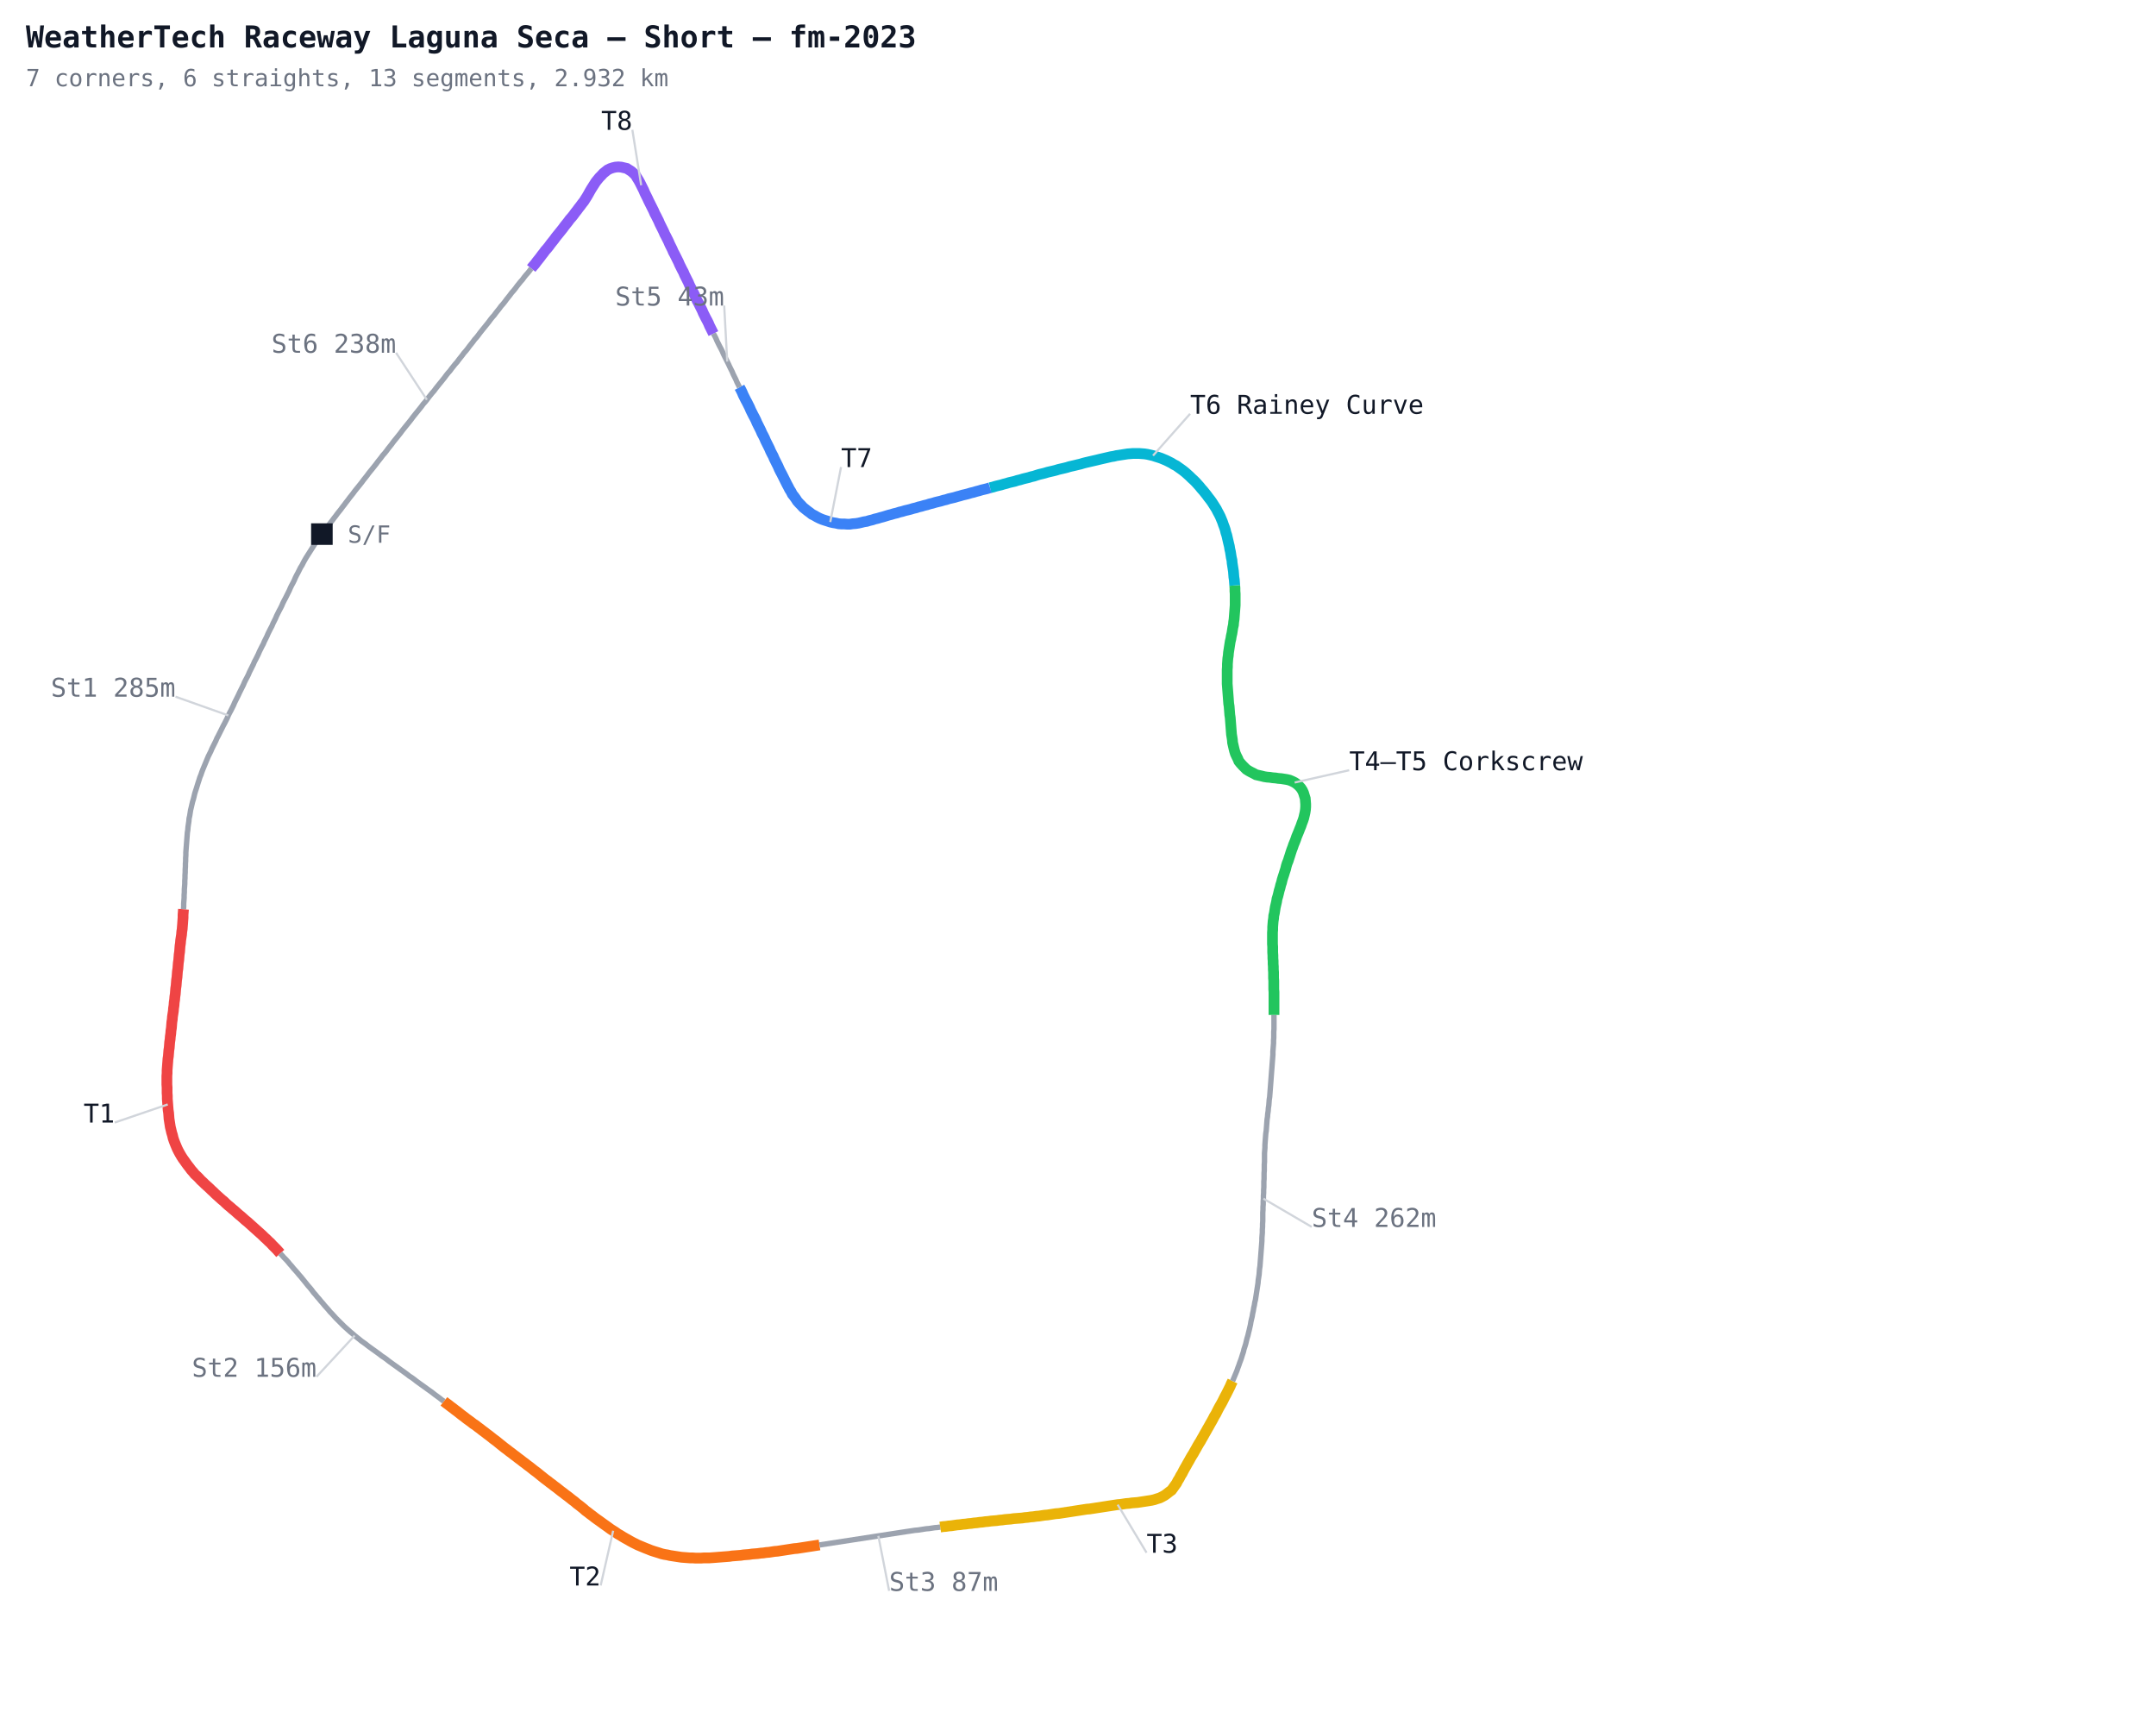
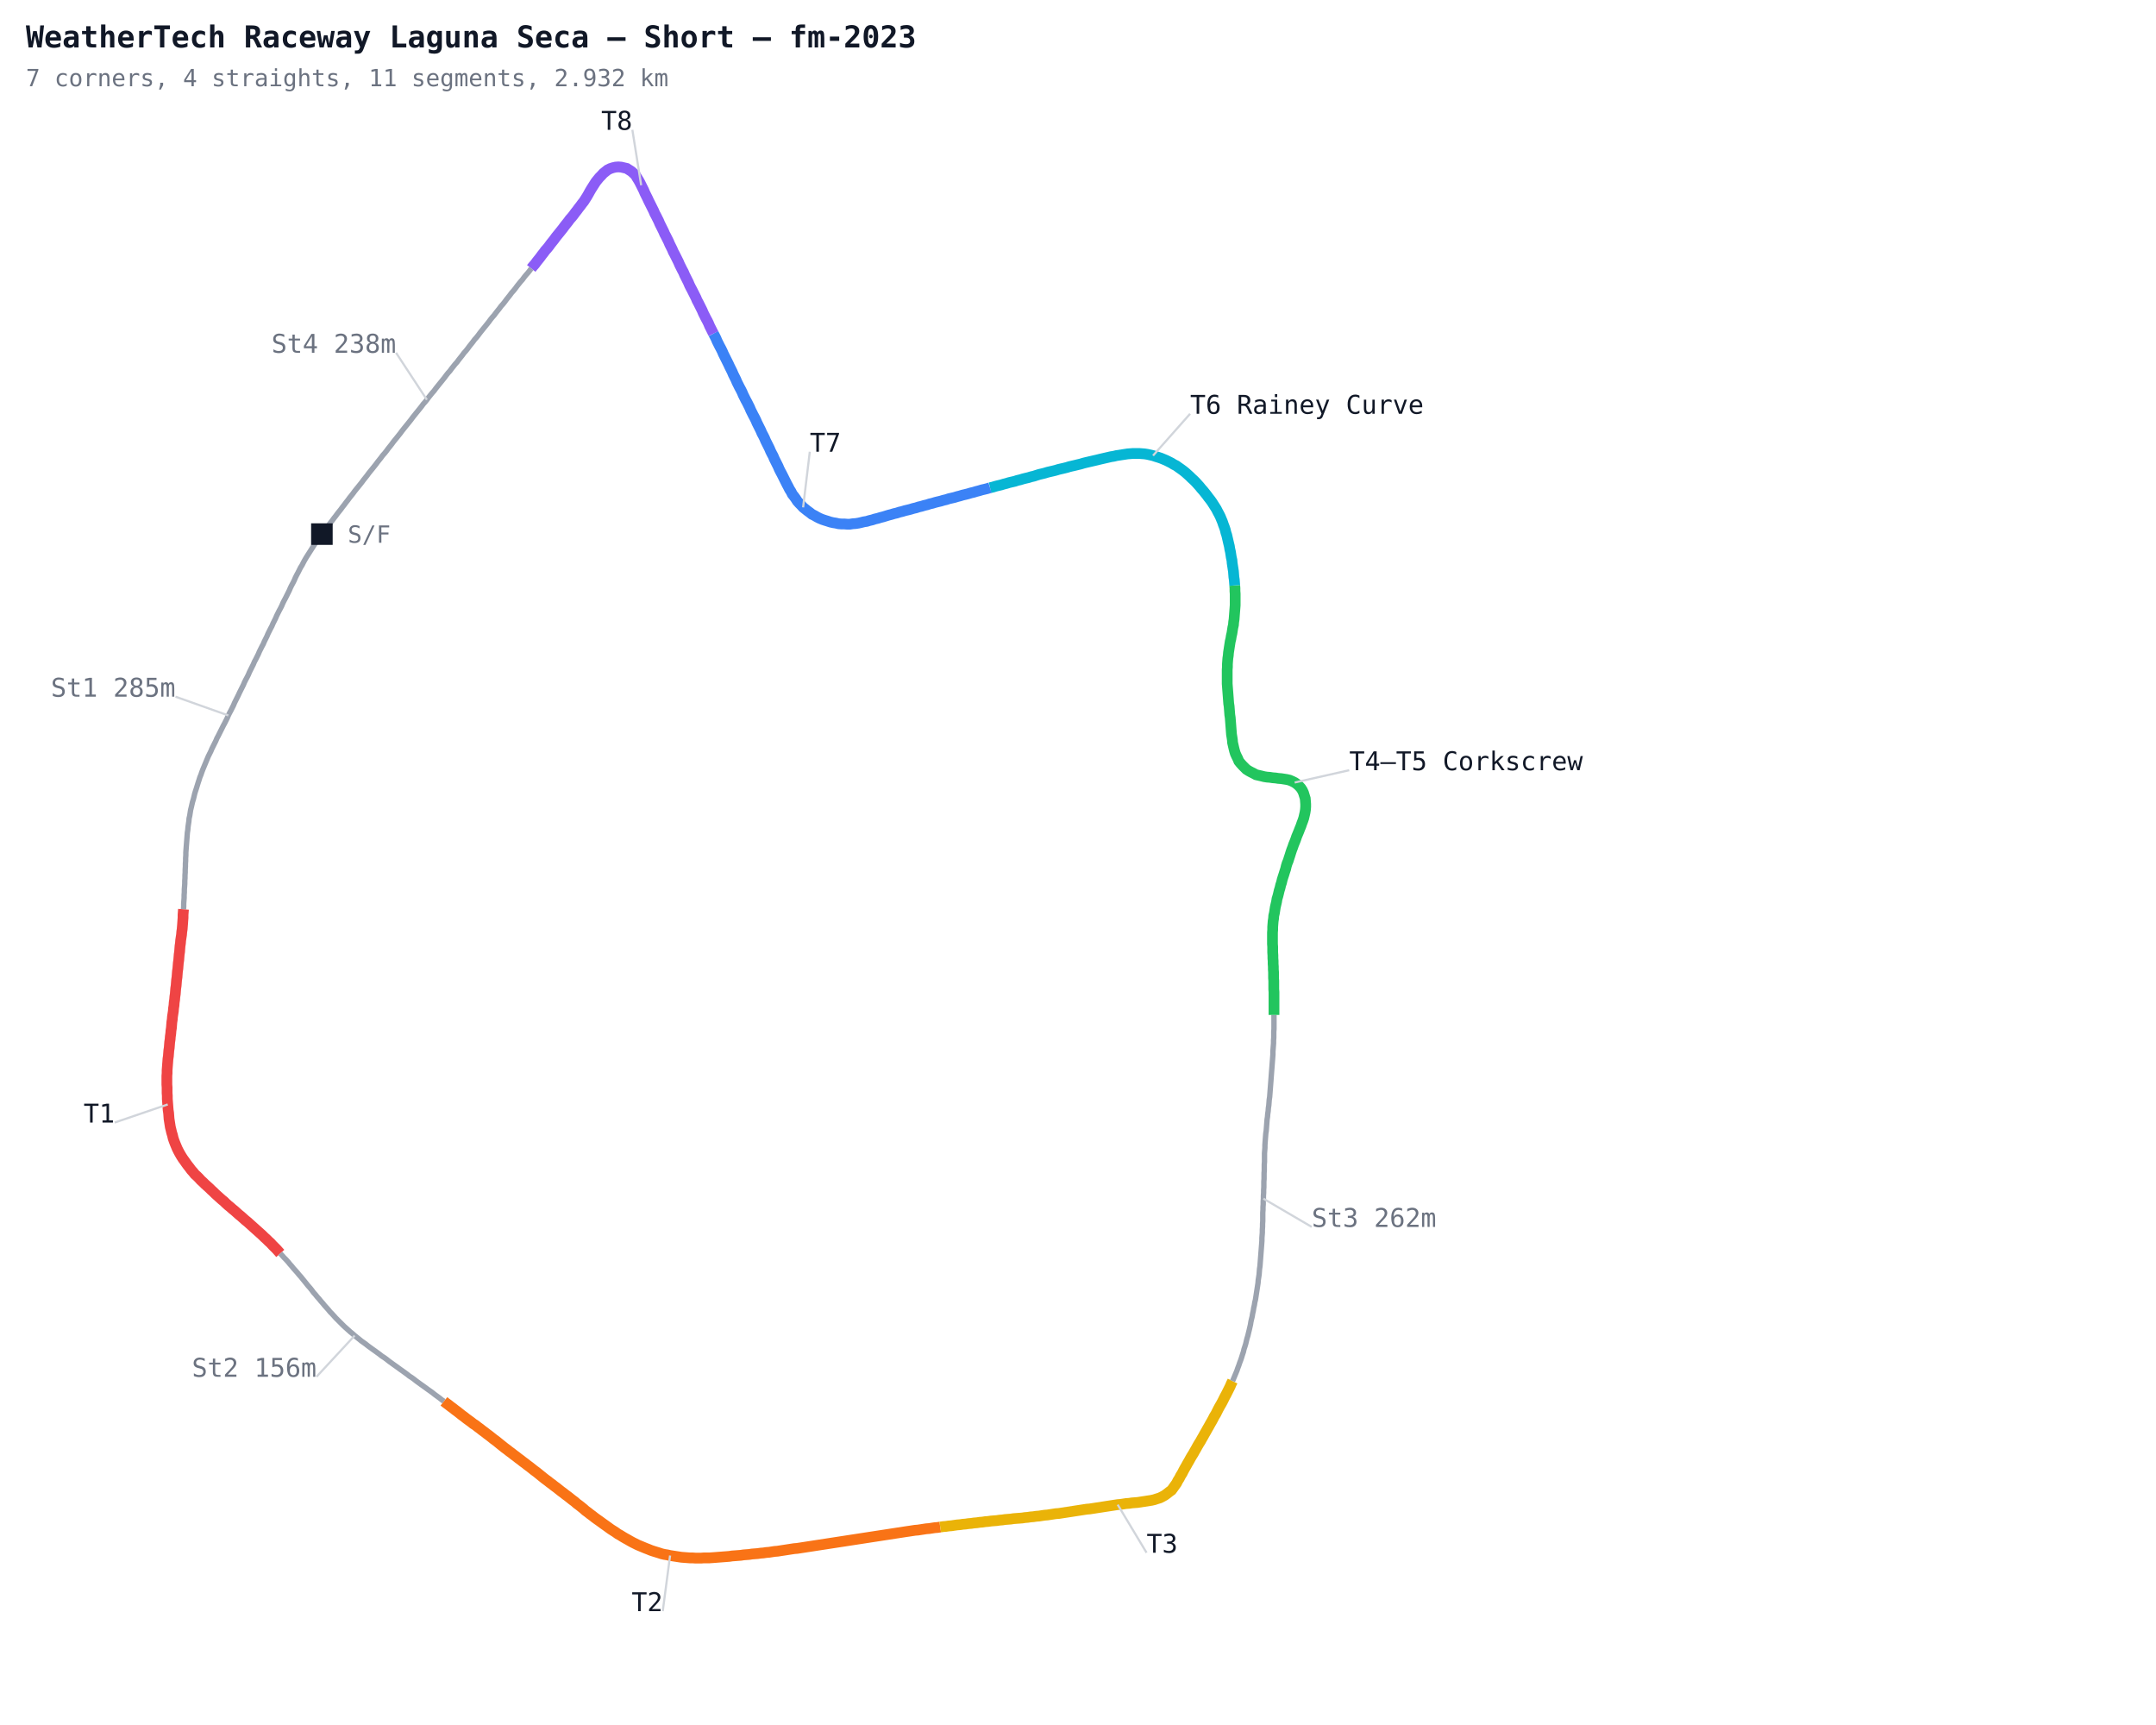
<svg xmlns="http://www.w3.org/2000/svg" width="1000" height="800" viewBox="0 0 1000 800">
  <defs>
    <style>
      .name { font-family: monospace; font-size: 12px; }
      .sector { font-family: monospace; font-size: 12px; fill: #7c3aed; font-weight: bold; }
      .title { font-family: monospace; font-size: 14px; fill: #111827; font-weight: bold; }
      .sub { font-family: monospace; font-size: 11px; fill: #6b7280; }
    </style>
  </defs>
  <rect width="1000" height="800" fill="#ffffff" />
  <polyline fill="none" stroke="#9ca3af" stroke-width="2.5" points="149.3,247.7 148.5,248.7 147.7,249.8 147.0,250.9 146.2,252.0 145.5,253.1 144.8,254.2 144.1,255.3 143.4,256.4 142.7,257.5 142.0,258.6 141.3,259.8 140.7,260.9 140.1,262.1 139.4,263.2 138.8,264.4 138.2,265.6 137.6,266.7 137.0,267.9 136.5,269.1 135.9,270.3 135.3,271.4 134.7,272.6 134.2,273.8 133.6,275.0 133.0,276.2 132.4,277.4 131.8,278.5 131.2,279.7 130.7,280.9 130.1,282.1 129.5,283.2 128.9,284.4 128.3,285.6 127.8,286.8 127.2,288.0 126.6,289.2 126.1,290.4 125.5,291.5 124.9,292.7 124.3,293.9 123.8,295.1 123.2,296.3 122.6,297.5 122.1,298.7 121.5,299.8 120.9,301.0 120.3,302.2 119.8,303.4 119.2,304.6 118.6,305.8 118.0,306.9 117.5,308.1 116.9,309.3 116.3,310.5 115.7,311.7 115.2,312.9 114.6,314.1 114.0,315.2 113.4,316.4 112.9,317.6 112.3,318.8 111.7,320.0 111.1,321.2 110.6,322.3 110.0,323.5 109.4,324.7 108.8,325.9 108.3,327.1 107.7,328.3 107.1,329.5 106.5,330.6 105.9,331.8 105.4,333.0 104.8,334.2 104.2,335.4 103.6,336.5 103.0,337.7 102.4,338.9 101.8,340.1 101.2,341.3 100.6,342.4 100.1,343.6 99.5,344.8 98.9,346.0 98.3,347.2 97.8,348.4 97.2,349.6 96.6,350.8 96.1,352.0 95.6,353.2 95.1,354.4 94.6,355.6 94.1,356.8 93.6,358.1 93.2,359.3 92.7,360.5 92.3,361.8 91.9,363.0 91.5,364.3 91.1,365.6 90.7,366.8 90.3,368.1 90.0,369.4 89.7,370.6 89.3,371.9 89.0,373.2 88.7,374.5 88.4,375.7 88.2,377.0 88.0,378.3 87.7,379.6 87.6,380.9 87.4,382.2 87.2,383.6 87.1,384.9 86.9,386.2 86.8,387.5 86.7,388.8 86.6,390.1 86.5,391.4 86.4,392.7 86.3,394.0 86.2,395.4 86.2,396.7 86.1,398.0 86.1,399.3 86.0,400.6 86.0,401.9 85.9,403.3 85.9,404.6 85.8,405.9 85.8,407.2 85.7,408.5 85.7,409.8 85.6,411.2 85.5,412.5 85.5,413.8 85.4,415.1 85.4,416.4 85.3,417.7 85.2,419.1 85.2,420.4 85.1,421.7" />
  <polyline fill="none" stroke="#ef4444" stroke-width="5" points="85.1,421.7 85.0,423.0 84.9,424.3 84.9,425.6 84.8,426.9 84.7,428.3 84.6,429.6 84.5,430.9 84.3,432.2 84.2,433.5 84.0,434.8 83.8,436.1 83.7,437.4 83.5,438.7 83.4,440.0 83.3,441.4 83.1,442.7 83.0,444.0 82.9,445.3 82.7,446.6 82.6,447.9 82.5,449.2 82.3,450.5 82.2,451.8 82.1,453.2 81.9,454.5 81.8,455.8 81.7,457.1 81.5,458.4 81.4,459.7 81.3,461.0 81.1,462.3 81.0,463.6 80.8,464.9 80.7,466.3 80.5,467.6 80.4,468.9 80.2,470.2 80.0,471.5 79.9,472.8 79.7,474.1 79.6,475.4 79.5,476.7 79.3,478.0 79.2,479.3 79.0,480.7 78.9,482.0 78.7,483.3 78.6,484.6 78.5,485.9 78.3,487.2 78.2,488.5 78.1,489.8 77.9,491.1 77.8,492.5 77.7,493.8 77.6,495.1 77.5,496.4 77.5,497.7 77.4,499.0 77.4,500.3 77.4,501.7 77.4,503.0 77.5,504.3 77.5,505.6 77.5,506.9 77.6,508.2 77.6,509.6 77.7,510.9 77.8,512.2 77.9,513.5 78.0,514.8 78.2,516.1 78.3,517.4 78.4,518.8 78.6,520.1 78.8,521.4 79.0,522.7 79.3,523.9 79.6,525.2 80.0,526.5 80.3,527.8 80.7,529.0 81.2,530.3 81.7,531.5 82.2,532.7 82.8,533.9 83.4,535.0 84.1,536.2 84.8,537.3 85.6,538.4 86.3,539.4 87.1,540.5 87.9,541.5 88.7,542.6 89.6,543.6 90.4,544.6 91.4,545.5 92.3,546.4 93.2,547.4 94.2,548.3 95.1,549.2 96.1,550.1 97.1,551.0 98.0,551.9 99.0,552.8 99.9,553.7 100.9,554.6 101.9,555.5 102.9,556.4 103.9,557.2 104.8,558.1 105.8,559.0 106.8,559.8 107.8,560.7 108.8,561.5 109.8,562.4 110.8,563.3 111.8,564.1 112.8,565.0 113.8,565.9 114.8,566.7 115.8,567.6 116.8,568.5 117.8,569.4 118.7,570.2 119.7,571.1 120.7,572.0 121.7,572.9 122.6,573.8 123.6,574.7 124.5,575.6 125.5,576.5 126.4,577.5 127.3,578.4 128.3,579.4 129.1,580.3 130.0,581.3" />
  <polyline fill="none" stroke="#9ca3af" stroke-width="2.5" points="130.0,581.3 130.9,582.3 131.8,583.3 132.7,584.2 133.6,585.2 134.4,586.2 135.3,587.2 136.1,588.2 137.0,589.2 137.9,590.2 138.7,591.2 139.6,592.2 140.4,593.2 141.3,594.3 142.1,595.3 142.9,596.3 143.8,597.3 144.6,598.3 145.4,599.4 146.3,600.4 147.1,601.4 148.0,602.4 148.8,603.4 149.7,604.4 150.5,605.4 151.4,606.4 152.3,607.4 153.1,608.4 154.0,609.3 154.9,610.3 155.8,611.3 156.7,612.2 157.7,613.2 158.6,614.1 159.5,615.0 160.5,615.9 161.5,616.8 162.5,617.7 163.5,618.5 164.5,619.4 165.5,620.2 166.5,621.0 167.6,621.9 168.6,622.6 169.7,623.4 170.7,624.2 171.8,625.0 172.9,625.8 173.9,626.5 175.0,627.3 176.1,628.1 177.1,628.9 178.2,629.6 179.3,630.4 180.3,631.2 181.4,632.0 182.5,632.8 183.5,633.5 184.6,634.3 185.7,635.1 186.7,635.8 187.8,636.6 188.9,637.4 189.9,638.2 191.0,638.9 192.1,639.7 193.1,640.5 194.2,641.3 195.3,642.1 196.3,642.8 197.4,643.6 198.5,644.4 199.5,645.1 200.6,645.9 201.6,646.7 202.7,647.5 203.8,648.3 204.8,649.1 205.9,649.9" />
-   <polyline fill="none" stroke="#f97316" stroke-width="5" points="205.9,649.9 206.9,650.7 208.0,651.5 209.0,652.3 210.1,653.1 211.1,653.9 212.2,654.7 213.2,655.5 214.2,656.3 215.3,657.1 216.3,657.9 217.4,658.7 218.5,659.5 219.5,660.3 220.6,661.0 221.6,661.8 222.7,662.6 223.7,663.4 224.8,664.2 225.8,665.0 226.9,665.8 227.9,666.6 228.9,667.4 230.0,668.2 231.0,669.0 232.1,669.9 233.1,670.7 234.1,671.5 235.2,672.3 236.2,673.1 237.3,673.9 238.3,674.7 239.4,675.5 240.4,676.3 241.5,677.1 242.5,677.9 243.6,678.7 244.6,679.5 245.7,680.3 246.7,681.1 247.7,681.9 248.8,682.7 249.8,683.5 250.9,684.4 251.9,685.2 252.9,686.0 254.0,686.8 255.0,687.6 256.1,688.4 257.1,689.2 258.2,690.0 259.2,690.8 260.2,691.6 261.3,692.4 262.3,693.2 263.4,694.0 264.4,694.8 265.4,695.6 266.5,696.4 267.5,697.3 268.6,698.1 269.6,698.9 270.6,699.7 271.6,700.6 272.7,701.4 273.7,702.2 274.8,703.0 275.8,703.8 276.9,704.6 277.9,705.3 279.0,706.1 280.1,706.9 281.1,707.6 282.2,708.4 283.3,709.2 284.4,709.9 285.5,710.6 286.6,711.4 287.7,712.0 288.8,712.7 290.0,713.4 291.1,714.0 292.3,714.7 293.4,715.3 294.6,715.9 295.8,716.5 297.0,717.0 298.2,717.5 299.4,718.0 300.7,718.5 301.9,719.0 303.1,719.4 304.4,719.8 305.7,720.2 306.9,720.6 308.2,720.9 309.5,721.1 310.8,721.4 312.1,721.6 313.4,721.8 314.7,722.0 316.0,722.2 317.3,722.3 318.6,722.4 319.9,722.5 321.2,722.5 322.6,722.6 323.9,722.6 325.2,722.6 326.5,722.5 327.8,722.5 329.1,722.5 330.5,722.4 331.8,722.3 333.1,722.2 334.4,722.1 335.7,722.0 337.0,721.9 338.3,721.8 339.6,721.6 341.0,721.5 342.3,721.4 343.6,721.3 344.9,721.1 346.2,721.0 347.5,720.9 348.8,720.7 350.1,720.6 351.4,720.5 352.8,720.3 354.1,720.2 355.4,720.0 356.7,719.9 358.0,719.7 359.3,719.5 360.6,719.4 361.9,719.2 363.2,719.0 364.5,718.8 365.8,718.6 367.1,718.4 368.4,718.2 369.7,718.1 371.0,717.9 372.3,717.7 373.6,717.5 374.9,717.3 376.2,717.1 377.5,716.9 378.8,716.7 380.1,716.5" />
-   <polyline fill="none" stroke="#9ca3af" stroke-width="2.5" points="380.1,716.5 381.4,716.3 382.7,716.1 384.0,715.9 385.3,715.7 386.6,715.5 387.9,715.3 389.2,715.1 390.5,714.9 391.8,714.7 393.1,714.5 394.4,714.3 395.7,714.1 397.0,713.9 398.3,713.7 399.6,713.5 400.9,713.3 402.2,713.1 403.5,712.9 404.8,712.7 406.1,712.5 407.4,712.3 408.7,712.1 410.0,711.9 411.3,711.7 412.6,711.5 413.9,711.3 415.2,711.1 416.5,710.9 417.8,710.7 419.1,710.5 420.4,710.3 421.8,710.1 423.1,709.9 424.4,709.7 425.7,709.6 427.0,709.4 428.3,709.2 429.6,709.0 430.9,708.9 432.2,708.7 433.5,708.5 434.8,708.4 436.1,708.2" />
+   <polyline fill="none" stroke="#f97316" stroke-width="5" points="205.9,649.9 206.9,650.7 208.0,651.5 209.0,652.3 210.1,653.1 211.1,653.9 212.2,654.7 213.2,655.5 214.2,656.3 215.3,657.1 216.3,657.9 217.4,658.7 218.5,659.5 219.5,660.3 220.6,661.0 221.6,661.8 222.7,662.6 223.7,663.4 224.8,664.2 225.8,665.0 226.9,665.8 227.9,666.6 228.9,667.4 230.0,668.2 231.0,669.0 232.1,669.9 233.1,670.7 234.1,671.5 235.2,672.3 236.2,673.1 237.3,673.9 238.3,674.7 239.4,675.5 240.4,676.3 241.5,677.1 242.5,677.9 243.6,678.7 244.6,679.5 245.7,680.3 246.7,681.1 247.7,681.9 248.8,682.7 249.8,683.5 250.9,684.4 251.9,685.2 252.9,686.0 254.0,686.8 255.0,687.6 256.1,688.4 257.1,689.2 258.2,690.0 259.2,690.8 260.2,691.6 261.3,692.4 262.3,693.2 263.4,694.0 264.4,694.8 265.4,695.6 266.5,696.4 267.5,697.3 268.6,698.1 269.6,698.9 270.6,699.7 271.6,700.6 272.7,701.4 273.7,702.2 274.8,703.0 275.8,703.8 276.9,704.6 277.9,705.3 279.0,706.1 280.1,706.9 281.1,707.6 282.2,708.4 283.3,709.2 284.4,709.9 285.5,710.6 286.6,711.4 287.7,712.0 288.8,712.7 290.0,713.4 291.1,714.0 292.3,714.7 293.4,715.3 294.6,715.9 295.8,716.5 297.0,717.0 298.2,717.5 299.4,718.0 300.7,718.5 301.9,719.0 303.1,719.4 304.4,719.8 305.7,720.2 306.9,720.6 308.2,720.9 309.5,721.1 310.8,721.4 312.1,721.6 313.4,721.8 314.7,722.0 316.0,722.2 317.3,722.3 318.6,722.4 319.9,722.5 321.2,722.5 322.6,722.6 323.9,722.6 325.2,722.6 326.5,722.5 327.8,722.5 329.1,722.5 330.5,722.4 331.8,722.3 333.1,722.2 334.4,722.1 335.7,722.0 337.0,721.9 338.3,721.8 339.6,721.6 341.0,721.5 342.3,721.4 343.6,721.3 344.9,721.1 346.2,721.0 347.5,720.9 348.8,720.7 350.1,720.6 351.4,720.5 352.8,720.3 354.1,720.2 355.4,720.0 356.7,719.9 358.0,719.7 359.3,719.5 360.6,719.4 361.9,719.2 363.2,719.0 364.5,718.8 365.8,718.6 367.1,718.4 368.4,718.2 369.7,718.1 371.0,717.9 372.3,717.7 373.6,717.5 374.9,717.3 376.2,717.1 377.5,716.9 378.8,716.7 380.1,716.5 381.4,716.3 382.7,716.1 384.0,715.9 385.3,715.7 386.6,715.5 387.9,715.3 389.2,715.1 390.5,714.9 391.8,714.7 393.1,714.5 394.4,714.3 395.7,714.1 397.0,713.9 398.3,713.7 399.6,713.5 400.9,713.3 402.2,713.1 403.5,712.9 404.8,712.7 406.1,712.5 407.4,712.3 408.7,712.1 410.0,711.9 411.3,711.7 412.6,711.5 413.9,711.3 415.2,711.1 416.5,710.9 417.8,710.7 419.1,710.5 420.4,710.3 421.8,710.1 423.1,709.9 424.4,709.7 425.7,709.6 427.0,709.4 428.3,709.2 429.6,709.0 430.9,708.9 432.2,708.7 433.5,708.5 434.8,708.4 436.1,708.2" />
  <polyline fill="none" stroke="#eab308" stroke-width="5" points="436.1,708.2 437.4,708.0 438.7,707.9 440.0,707.7 441.3,707.6 442.6,707.4 444.0,707.2 445.3,707.1 446.6,706.9 447.9,706.8 449.2,706.6 450.5,706.5 451.8,706.3 453.1,706.2 454.4,706.0 455.7,705.9 457.0,705.7 458.3,705.6 459.7,705.4 461.0,705.3 462.3,705.2 463.6,705.0 464.9,704.9 466.2,704.7 467.5,704.6 468.8,704.5 470.1,704.3 471.4,704.2 472.8,704.1 474.1,704.0 475.4,703.8 476.7,703.7 478.0,703.5 479.3,703.4 480.6,703.2 481.9,703.1 483.2,702.9 484.5,702.7 485.8,702.6 487.1,702.4 488.4,702.2 489.7,702.0 491.1,701.9 492.4,701.7 493.7,701.5 495.0,701.3 496.3,701.1 497.6,700.9 498.9,700.7 500.2,700.5 501.5,700.3 502.8,700.1 504.1,699.9 505.4,699.8 506.7,699.6 508.0,699.4 509.3,699.2 510.6,699.0 511.9,698.8 513.2,698.6 514.5,698.4 515.8,698.2 517.1,698.0 518.4,697.8 519.7,697.7 521.0,697.5 522.3,697.3 523.7,697.2 525.0,697.0 526.3,696.9 527.6,696.8 528.9,696.6 530.2,696.4 531.5,696.2 532.8,696.0 534.1,695.8 535.4,695.5 536.6,695.1 537.9,694.7 539.1,694.1 540.2,693.5 541.3,692.7 542.3,691.9 543.4,691.1 544.2,690.0 544.9,689.0 545.7,687.9 546.3,686.7 547.0,685.6 547.6,684.4 548.3,683.3 548.9,682.1 549.5,681.0 550.2,679.8 550.8,678.7 551.5,677.5 552.1,676.4 552.8,675.2 553.5,674.1 554.1,673.0 554.8,671.8 555.4,670.7 556.1,669.5 556.8,668.4 557.4,667.3 558.1,666.1 558.7,665.0 559.4,663.8 560.0,662.7 560.7,661.5 561.3,660.4 562.0,659.2 562.6,658.1 563.2,656.9 563.9,655.8 564.5,654.6 565.1,653.4 565.7,652.3 566.4,651.1 567.0,650.0 567.6,648.8 568.2,647.6 568.8,646.5 569.4,645.3 570.0,644.1 570.6,642.9 571.1,641.7 571.7,640.5" />
  <polyline fill="none" stroke="#9ca3af" stroke-width="2.5" points="571.7,640.5 572.2,639.3 572.7,638.1 573.2,636.9 573.7,635.7 574.1,634.5 574.6,633.2 575.0,632.0 575.5,630.7 575.9,629.5 576.3,628.2 576.7,627.0 577.0,625.7 577.4,624.5 577.8,623.2 578.1,621.9 578.4,620.7 578.8,619.4 579.1,618.1 579.4,616.9 579.7,615.6 580.0,614.3 580.2,613.0 580.5,611.7 580.8,610.5 581.0,609.2 581.3,607.9 581.5,606.6 581.8,605.3 582.0,604.0 582.3,602.8 582.5,601.5 582.7,600.2 582.9,598.9 583.1,597.6 583.3,596.3 583.5,595.0 583.6,593.7 583.8,592.4 584.0,591.1 584.1,589.8 584.2,588.5 584.4,587.2 584.5,585.9 584.6,584.6 584.7,583.3 584.8,582.0 584.9,580.7 585.0,579.4 585.1,578.1 585.2,576.8 585.3,575.5 585.3,574.2 585.4,572.9 585.5,571.6 585.5,570.3 585.6,568.9 585.6,567.6 585.7,566.3 585.7,565.0 585.7,563.7 585.7,562.4 585.8,561.1 585.8,559.8 585.9,558.5 585.9,557.2 586.0,555.9 586.0,554.6 586.1,553.2 586.1,551.9 586.2,550.6 586.2,549.3 586.2,548.0 586.3,546.7 586.3,545.4 586.3,544.1 586.4,542.8 586.4,541.5 586.4,540.1 586.5,538.8 586.5,537.5 586.5,536.2 586.5,534.9 586.6,533.6 586.7,532.3 586.7,531.0 586.8,529.6 586.9,528.3 587.0,527.0 587.1,525.7 587.3,524.4 587.4,523.1 587.5,521.8 587.6,520.5 587.7,519.2 587.9,517.9 588.0,516.6 588.2,515.3 588.3,513.9 588.5,512.6 588.6,511.3 588.7,510.0 588.9,508.7 589.0,507.4 589.1,506.1 589.2,504.8 589.3,503.5 589.4,502.2 589.5,500.9 589.6,499.5 589.7,498.2 589.8,496.9 589.9,495.6 590.0,494.3 590.1,493.0 590.2,491.7 590.3,490.4 590.4,489.1 590.4,487.7 590.5,486.4 590.6,485.1 590.7,483.8 590.7,482.5 590.8,481.2 590.8,479.9 590.8,478.5 590.9,477.2 590.9,475.9 590.9,474.6 590.9,473.3 590.9,472.0 590.9,470.7" />
  <polyline fill="none" stroke="#22c55e" stroke-width="5" points="590.9,470.7 590.9,469.3 590.9,468.0 590.9,466.7 590.9,465.4 590.9,464.1 590.9,462.8 590.9,461.5 590.9,460.1 590.8,458.8 590.8,457.5 590.8,456.2 590.8,454.9 590.7,453.6 590.7,452.3 590.7,450.9 590.6,449.6 590.6,448.3 590.5,447.0 590.5,445.7 590.4,444.4 590.4,443.1 590.3,441.7 590.3,440.4 590.3,439.1 590.2,437.8 590.2,436.5 590.2,435.2 590.2,433.9 590.2,432.5 590.3,431.2 590.3,429.9 590.4,428.6 590.5,427.3 590.7,426.0 590.8,424.7 591.1,423.4 591.3,422.1 591.5,420.8 591.8,419.5 592.1,418.2 592.3,416.9 592.7,415.6 593.0,414.4 593.3,413.1 593.7,411.8 594.0,410.5 594.4,409.3 594.7,408.0 595.1,406.7 595.5,405.5 595.9,404.2 596.3,403.0 596.6,401.7 597.0,400.4 597.5,399.2 597.9,397.9 598.3,396.7 598.7,395.4 599.1,394.2 599.6,392.9 600.0,391.7 600.5,390.5 601.0,389.2 601.4,388.0 601.9,386.8 602.4,385.6 602.9,384.3 603.4,383.1 603.8,381.9 604.3,380.6 604.7,379.4 605.0,378.1 605.3,376.8 605.5,375.5 605.6,374.2 605.6,372.9 605.5,371.6 605.4,370.3 605.0,369.0 604.6,367.7 604.1,366.6 603.4,365.5 602.5,364.5 601.5,363.6 600.5,362.9 599.3,362.3 598.1,361.8 596.8,361.5 595.5,361.3 594.2,361.1 592.9,361.0 591.6,360.8 590.3,360.7 589.0,360.5 587.7,360.4 586.4,360.2 585.2,359.9 583.9,359.6 582.6,359.3 581.5,358.7 580.3,358.1 579.2,357.5 578.1,356.8 577.2,355.9 576.3,355.0 575.4,354.0 574.6,353.0 574.1,351.8 573.5,350.6 573.0,349.5 572.6,348.2 572.3,347.0 572.0,345.7 571.7,344.4 571.6,343.1 571.4,341.8 571.2,340.6 571.1,339.3 571.0,338.0 570.9,336.7 570.8,335.4 570.7,334.1 570.6,332.8 570.4,331.5 570.3,330.2 570.2,328.9 570.1,327.6 569.9,326.3 569.8,325.0 569.7,323.6 569.6,322.3 569.5,321.0 569.4,319.7 569.3,318.4 569.2,317.1 569.2,315.8 569.2,314.5 569.2,313.2 569.2,311.9 569.2,310.6 569.3,309.3 569.3,308.0 569.4,306.6 569.5,305.3 569.7,304.0 569.8,302.7 570.0,301.4 570.2,300.1 570.4,298.8 570.6,297.5 570.9,296.3 571.1,295.0 571.4,293.7 571.6,292.4 571.8,291.1 572.1,289.8 572.2,288.5 572.4,287.2 572.5,285.9 572.6,284.6 572.7,283.3 572.8,282.0 572.9,280.7 572.9,279.4 572.9,278.0 572.9,276.7 572.9,275.4 572.8,274.1 572.8,272.8 572.7,271.5" />
  <polyline fill="none" stroke="#06b6d4" stroke-width="5" points="572.7,271.5 572.6,270.2 572.5,268.9 572.3,267.6 572.2,266.3 572.1,265.0 571.9,263.7 571.7,262.4 571.5,261.1 571.4,259.8 571.1,258.5 570.9,257.2 570.7,255.9 570.4,254.6 570.2,253.3 569.9,252.1 569.6,250.8 569.3,249.5 569.0,248.2 568.6,247.0 568.3,245.7 567.9,244.5 567.4,243.2 567.0,242.0 566.5,240.8 566.0,239.6 565.4,238.4 564.8,237.3 564.2,236.1 563.5,235.0 562.8,233.9 562.1,232.8 561.3,231.7 560.5,230.7 559.7,229.6 558.9,228.6 558.1,227.6 557.2,226.6 556.4,225.6 555.5,224.6 554.6,223.6 553.7,222.7 552.7,221.8 551.8,220.9 550.8,220.0 549.8,219.1 548.8,218.3 547.7,217.5 546.7,216.8 545.6,216.0 544.4,215.4 543.3,214.7 542.1,214.1 540.9,213.5 539.7,213.0 538.5,212.5 537.3,212.1 536.0,211.7 534.8,211.3 533.5,211.0 532.2,210.7 530.9,210.5 529.6,210.4 528.3,210.3 527.0,210.3 525.6,210.3 524.3,210.4 523.0,210.5 521.7,210.7 520.4,210.9 519.1,211.1 517.8,211.3 516.6,211.6 515.3,211.8 514.0,212.1 512.7,212.4 511.4,212.7 510.1,213.0 508.9,213.3 507.6,213.6 506.3,213.9 505.0,214.2 503.7,214.5 502.5,214.8 501.2,215.2 499.9,215.5 498.7,215.8 497.4,216.1 496.1,216.4 494.8,216.8 493.6,217.1 492.3,217.4 491.0,217.7 489.7,218.1 488.5,218.4 487.2,218.7 485.9,219.0 484.6,219.4 483.4,219.7 482.1,220.0 480.8,220.4 479.6,220.8 478.3,221.1 477.0,221.5 475.7,221.8 474.5,222.1 473.2,222.5 471.9,222.8 470.7,223.2 469.4,223.5 468.1,223.8 466.8,224.2 465.6,224.5 464.3,224.9 463.0,225.2 461.8,225.5 460.5,225.9 459.2,226.2" />
-   <polyline fill="none" stroke="#3b82f6" stroke-width="5" points="459.2,226.2 457.9,226.6 456.7,226.9 455.4,227.2 454.1,227.6 452.9,227.9 451.6,228.3 450.3,228.6 449.0,229.0 447.8,229.3 446.5,229.6 445.2,230.0 444.0,230.3 442.7,230.7 441.4,231.0 440.1,231.3 438.9,231.7 437.6,232.0 436.3,232.4 435.0,232.7 433.8,233.0 432.5,233.4 431.2,233.7 430.0,234.1 428.7,234.4 427.4,234.8 426.1,235.1 424.9,235.5 423.6,235.8 422.3,236.2 421.1,236.5 419.8,236.8 418.5,237.2 417.2,237.5 416.0,237.9 414.7,238.2 413.4,238.6 412.2,238.9 410.9,239.3 409.6,239.7 408.4,240.0 407.1,240.4 405.8,240.7 404.6,241.1 403.3,241.4 402.0,241.8 400.7,242.0 399.5,242.3 398.2,242.6 396.9,242.8 395.5,242.9 394.2,243.1 392.9,243.1 391.6,243.0 390.3,243.0 389.0,242.9 387.7,242.6 386.4,242.4 385.1,242.1 383.9,241.7 382.6,241.3 381.4,240.9 380.2,240.4 379.0,239.8 377.8,239.1 376.6,238.5 375.6,237.7 374.5,236.9 373.5,236.1 372.5,235.3 371.6,234.3 370.7,233.4 369.8,232.4 369.1,231.3 368.3,230.2 367.5,229.2 366.9,228.0 366.2,226.9 365.6,225.7 365.0,224.6 364.4,223.4 363.8,222.2 363.2,221.0 362.6,219.8 362.0,218.7 361.4,217.5 360.9,216.3 360.3,215.1 359.7,213.9 359.1,212.7 358.6,211.5 358.0,210.4 357.4,209.2 356.9,208.0 356.3,206.8 355.7,205.6 355.1,204.4 354.6,203.2 354.0,202.0 353.4,200.9 352.9,199.7 352.3,198.5 351.7,197.3 351.1,196.1 350.6,194.9 350.0,193.7 349.4,192.6 348.8,191.4 348.2,190.2 347.7,189.0 347.1,187.8 346.5,186.6 345.9,185.5 345.3,184.3 344.7,183.1 344.2,181.9 343.6,180.7 343.0,179.6" />
-   <polyline fill="none" stroke="#9ca3af" stroke-width="2.5" points="343.0,179.6 342.4,178.4 341.8,177.2 341.3,176.0 340.7,174.8 340.1,173.6 339.6,172.4 339.0,171.2 338.4,170.0 337.9,168.9 337.3,167.7 336.7,166.5 336.1,165.3 335.5,164.1 335.0,162.9 334.4,161.7 333.8,160.6 333.2,159.4 332.6,158.2 332.1,157.0 331.5,155.8 330.9,154.7" />
+   <polyline fill="none" stroke="#3b82f6" stroke-width="5" points="459.2,226.2 457.9,226.6 456.7,226.9 455.4,227.2 454.1,227.6 452.9,227.9 451.6,228.3 450.3,228.6 449.0,229.0 447.8,229.3 446.5,229.6 445.2,230.0 444.0,230.3 442.7,230.7 441.4,231.0 440.1,231.3 438.9,231.7 437.6,232.0 436.3,232.4 435.0,232.7 433.8,233.0 432.5,233.4 431.2,233.7 430.0,234.1 428.7,234.4 427.4,234.8 426.1,235.1 424.9,235.5 423.6,235.8 422.3,236.2 421.1,236.5 419.8,236.8 418.5,237.2 417.2,237.5 416.0,237.9 414.7,238.2 413.4,238.6 412.2,238.9 410.9,239.3 409.6,239.7 408.4,240.0 407.1,240.4 405.8,240.7 404.6,241.1 403.3,241.4 402.0,241.8 400.7,242.0 399.5,242.3 398.2,242.6 396.9,242.8 395.5,242.9 394.2,243.1 392.9,243.1 391.6,243.0 390.3,243.0 389.0,242.9 387.7,242.6 386.4,242.4 385.1,242.1 383.9,241.7 382.6,241.3 381.4,240.9 380.2,240.4 379.0,239.8 377.8,239.1 376.6,238.5 375.6,237.7 374.5,236.9 373.5,236.1 372.5,235.3 371.6,234.3 370.7,233.4 369.8,232.4 369.1,231.3 368.3,230.2 367.5,229.2 366.9,228.0 366.2,226.9 365.6,225.7 365.0,224.6 364.4,223.4 363.8,222.2 363.2,221.0 362.6,219.8 362.0,218.7 361.4,217.5 360.9,216.3 360.3,215.1 359.7,213.9 359.1,212.7 358.6,211.5 358.0,210.4 357.4,209.2 356.9,208.0 356.3,206.8 355.7,205.6 355.1,204.4 354.6,203.2 354.0,202.0 353.4,200.9 352.9,199.7 352.3,198.5 351.7,197.3 351.1,196.1 350.6,194.9 350.0,193.7 349.4,192.6 348.8,191.4 348.2,190.2 347.7,189.0 347.1,187.8 346.5,186.6 345.9,185.5 345.3,184.3 344.7,183.1 344.2,181.9 343.6,180.7 343.0,179.6 342.4,178.4 341.8,177.2 341.3,176.0 340.7,174.8 340.1,173.6 339.6,172.4 339.0,171.2 338.4,170.0 337.9,168.9 337.3,167.7 336.7,166.5 336.1,165.3 335.5,164.1 335.0,162.9 334.4,161.7 333.8,160.6 333.2,159.4 332.6,158.2 332.1,157.0 331.5,155.8 330.9,154.7" />
  <polyline fill="none" stroke="#8b5cf6" stroke-width="5" points="330.9,154.7 330.3,153.5 329.7,152.3 329.1,151.1 328.6,149.9 328.0,148.7 327.4,147.6 326.8,146.4 326.2,145.2 325.7,144.0 325.1,142.8 324.5,141.6 323.9,140.4 323.3,139.3 322.8,138.1 322.2,136.9 321.6,135.7 321.0,134.5 320.4,133.4 319.8,132.2 319.3,131.0 318.7,129.8 318.1,128.6 317.5,127.4 317.0,126.2 316.4,125.1 315.8,123.9 315.2,122.7 314.7,121.5 314.1,120.3 313.5,119.1 312.9,117.9 312.3,116.8 311.8,115.6 311.2,114.4 310.6,113.2 310.1,112.0 309.5,110.8 308.9,109.6 308.3,108.5 307.8,107.3 307.2,106.1 306.6,104.9 306.0,103.7 305.5,102.5 304.9,101.3 304.3,100.1 303.7,99.0 303.2,97.8 302.6,96.6 302.0,95.4 301.4,94.2 300.8,93.0 300.3,91.9 299.7,90.7 299.1,89.5 298.6,88.3 298.0,87.1 297.4,85.9 296.8,84.7 296.2,83.6 295.5,82.5 294.8,81.3 293.9,80.4 292.9,79.5 291.8,78.8 290.7,78.1 289.4,77.8 288.1,77.5 286.8,77.4 285.5,77.5 284.2,77.8 283.0,78.2 281.8,78.8 280.8,79.6 279.8,80.4 278.9,81.4 278.0,82.3 277.1,83.4 276.3,84.4 275.6,85.5 274.9,86.6 274.2,87.7 273.5,88.9 272.9,90.0 272.2,91.2 271.5,92.3 270.8,93.4 270.0,94.4 269.2,95.5 268.4,96.5 267.6,97.6 266.8,98.6 266.0,99.7 265.2,100.7 264.3,101.7 263.5,102.8 262.7,103.8 261.9,104.8 261.1,105.9 260.3,106.9 259.5,107.9 258.6,109.0 257.8,110.0 257.0,111.1 256.2,112.1 255.4,113.1 254.6,114.2 253.8,115.2 252.9,116.2 252.1,117.3 251.3,118.3 250.5,119.4 249.7,120.4 248.9,121.4 248.1,122.5 247.2,123.5 246.4,124.5" />
  <polyline fill="none" stroke="#9ca3af" stroke-width="2.5" points="246.4,124.5 245.6,125.6 244.8,126.6 243.9,127.6 243.1,128.6 242.3,129.7 241.4,130.7 240.6,131.7 239.8,132.7 239.0,133.8 238.2,134.8 237.3,135.8 236.5,136.9 235.7,137.9 234.9,138.9 234.1,140.0 233.3,141.0 232.4,142.0 231.6,143.1 230.8,144.1 230.0,145.1 229.2,146.2 228.3,147.2 227.5,148.2 226.7,149.3 225.9,150.3 225.1,151.3 224.2,152.4 223.4,153.4 222.6,154.4 221.8,155.5 221.0,156.5 220.1,157.5 219.3,158.6 218.5,159.6 217.7,160.6 216.9,161.7 216.1,162.7 215.2,163.7 214.4,164.8 213.6,165.8 212.8,166.8 212.0,167.9 211.1,168.9 210.3,169.9 209.5,170.9 208.7,172.0 207.8,173.0 207.0,174.0 206.2,175.1 205.4,176.1 204.6,177.1 203.7,178.2 202.9,179.2 202.1,180.2 201.3,181.3 200.4,182.3 199.6,183.3 198.8,184.3 198.0,185.4 197.2,186.4 196.3,187.4 195.5,188.5 194.7,189.5 193.9,190.5 193.0,191.6 192.2,192.6 191.4,193.6 190.6,194.7 189.8,195.7 189.0,196.7 188.1,197.8 187.3,198.8 186.5,199.8 185.7,200.9 184.9,201.9 184.1,202.9 183.2,204.0 182.4,205.0 181.6,206.1 180.8,207.1 180.0,208.1 179.2,209.2 178.4,210.2 177.5,211.2 176.7,212.3 175.9,213.3 175.1,214.3 174.3,215.4 173.5,216.4 172.7,217.4 171.8,218.5 171.0,219.5 170.2,220.6 169.4,221.6 168.6,222.6 167.8,223.7 167.0,224.7 166.2,225.7 165.3,226.8 164.5,227.8 163.7,228.9 162.9,229.9 162.1,230.9 161.3,232.0 160.5,233.0 159.7,234.1 158.9,235.1 158.1,236.2 157.3,237.2 156.5,238.2 155.7,239.3 154.9,240.3 154.1,241.4 153.3,242.4 152.5,243.5 151.7,244.5 150.9,245.6 150.1,246.6" />
  <line x1="105.9" y1="331.8" x2="81.4" y2="323.1" stroke="#d1d5db" stroke-width="1" />
  <text x="81.4" y="323.1" text-anchor="end" class="name" fill="#6b7280">St1 285m</text>
  <line x1="77.8" y1="512.2" x2="53.2" y2="520.6" stroke="#d1d5db" stroke-width="1" />
  <text x="53.2" y="520.6" text-anchor="end" class="name" fill="#111827">T1</text>
  <line x1="164.5" y1="619.4" x2="146.8" y2="638.5" stroke="#d1d5db" stroke-width="1" />
  <text x="146.8" y="638.5" text-anchor="end" class="name" fill="#6b7280">St2 156m</text>
-   <line x1="284.4" y1="709.9" x2="278.6" y2="735.3" stroke="#d1d5db" stroke-width="1" />
-   <text x="278.6" y="735.3" text-anchor="end" class="name" fill="#111827">T2</text>
-   <line x1="407.4" y1="712.3" x2="412.4" y2="737.8" stroke="#d1d5db" stroke-width="1" />
-   <text x="412.4" y="737.8" text-anchor="start" class="name" fill="#6b7280">St3 87m</text>
+   <line x1="310.8" y1="721.4" x2="307.4" y2="747.2" stroke="#d1d5db" stroke-width="1" />
+   <text x="307.4" y="747.2" text-anchor="end" class="name" fill="#111827">T2</text>
  <line x1="518.4" y1="697.8" x2="531.8" y2="720.1" stroke="#d1d5db" stroke-width="1" />
  <text x="531.8" y="720.1" text-anchor="start" class="name" fill="#111827">T3</text>
  <line x1="586.0" y1="555.9" x2="608.4" y2="569.0" stroke="#d1d5db" stroke-width="1" />
-   <text x="608.4" y="569.0" text-anchor="start" class="name" fill="#6b7280">St4 262m</text>
+   <text x="608.4" y="569.0" text-anchor="start" class="name" fill="#6b7280">St3 262m</text>
  <line x1="600.5" y1="362.9" x2="625.8" y2="357.2" stroke="#d1d5db" stroke-width="1" />
  <text x="625.8" y="357.2" text-anchor="start" class="name" fill="#111827">T4–T5 Corkscrew</text>
  <line x1="534.8" y1="211.3" x2="552.0" y2="191.9" stroke="#d1d5db" stroke-width="1" />
  <text x="552.0" y="191.9" text-anchor="start" class="name" fill="#111827">T6 Rainey Curve</text>
-   <line x1="385.1" y1="242.1" x2="390.1" y2="216.6" stroke="#d1d5db" stroke-width="1" />
-   <text x="390.1" y="216.6" text-anchor="start" class="name" fill="#111827">T7</text>
-   <line x1="337.3" y1="167.7" x2="335.9" y2="141.7" stroke="#d1d5db" stroke-width="1" />
-   <text x="335.9" y="141.7" text-anchor="end" class="name" fill="#6b7280">St5 43m</text>
+   <line x1="372.5" y1="235.3" x2="375.6" y2="209.5" stroke="#d1d5db" stroke-width="1" />
+   <text x="375.6" y="209.5" text-anchor="start" class="name" fill="#111827">T7</text>
  <line x1="297.4" y1="85.9" x2="293.3" y2="60.2" stroke="#d1d5db" stroke-width="1" />
  <text x="293.3" y="60.2" text-anchor="end" class="name" fill="#111827">T8</text>
  <line x1="198.0" y1="185.4" x2="183.7" y2="163.6" stroke="#d1d5db" stroke-width="1" />
-   <text x="183.7" y="163.6" text-anchor="end" class="name" fill="#6b7280">St6 238m</text>
+   <text x="183.7" y="163.6" text-anchor="end" class="name" fill="#6b7280">St4 238m</text>
  <rect x="144.3" y="242.7" width="10" height="10" fill="#111827" />
  <text x="161.3" y="251.7" class="sub">S/F</text>
  <text class="title" x="12" y="22">WeatherTech Raceway Laguna Seca — Short — fm-2023</text>
-   <text class="sub" x="12" y="40">7 corners, 6 straights, 13 segments, 2.932 km</text>
+   <text class="sub" x="12" y="40">7 corners, 4 straights, 11 segments, 2.932 km</text>
</svg>
